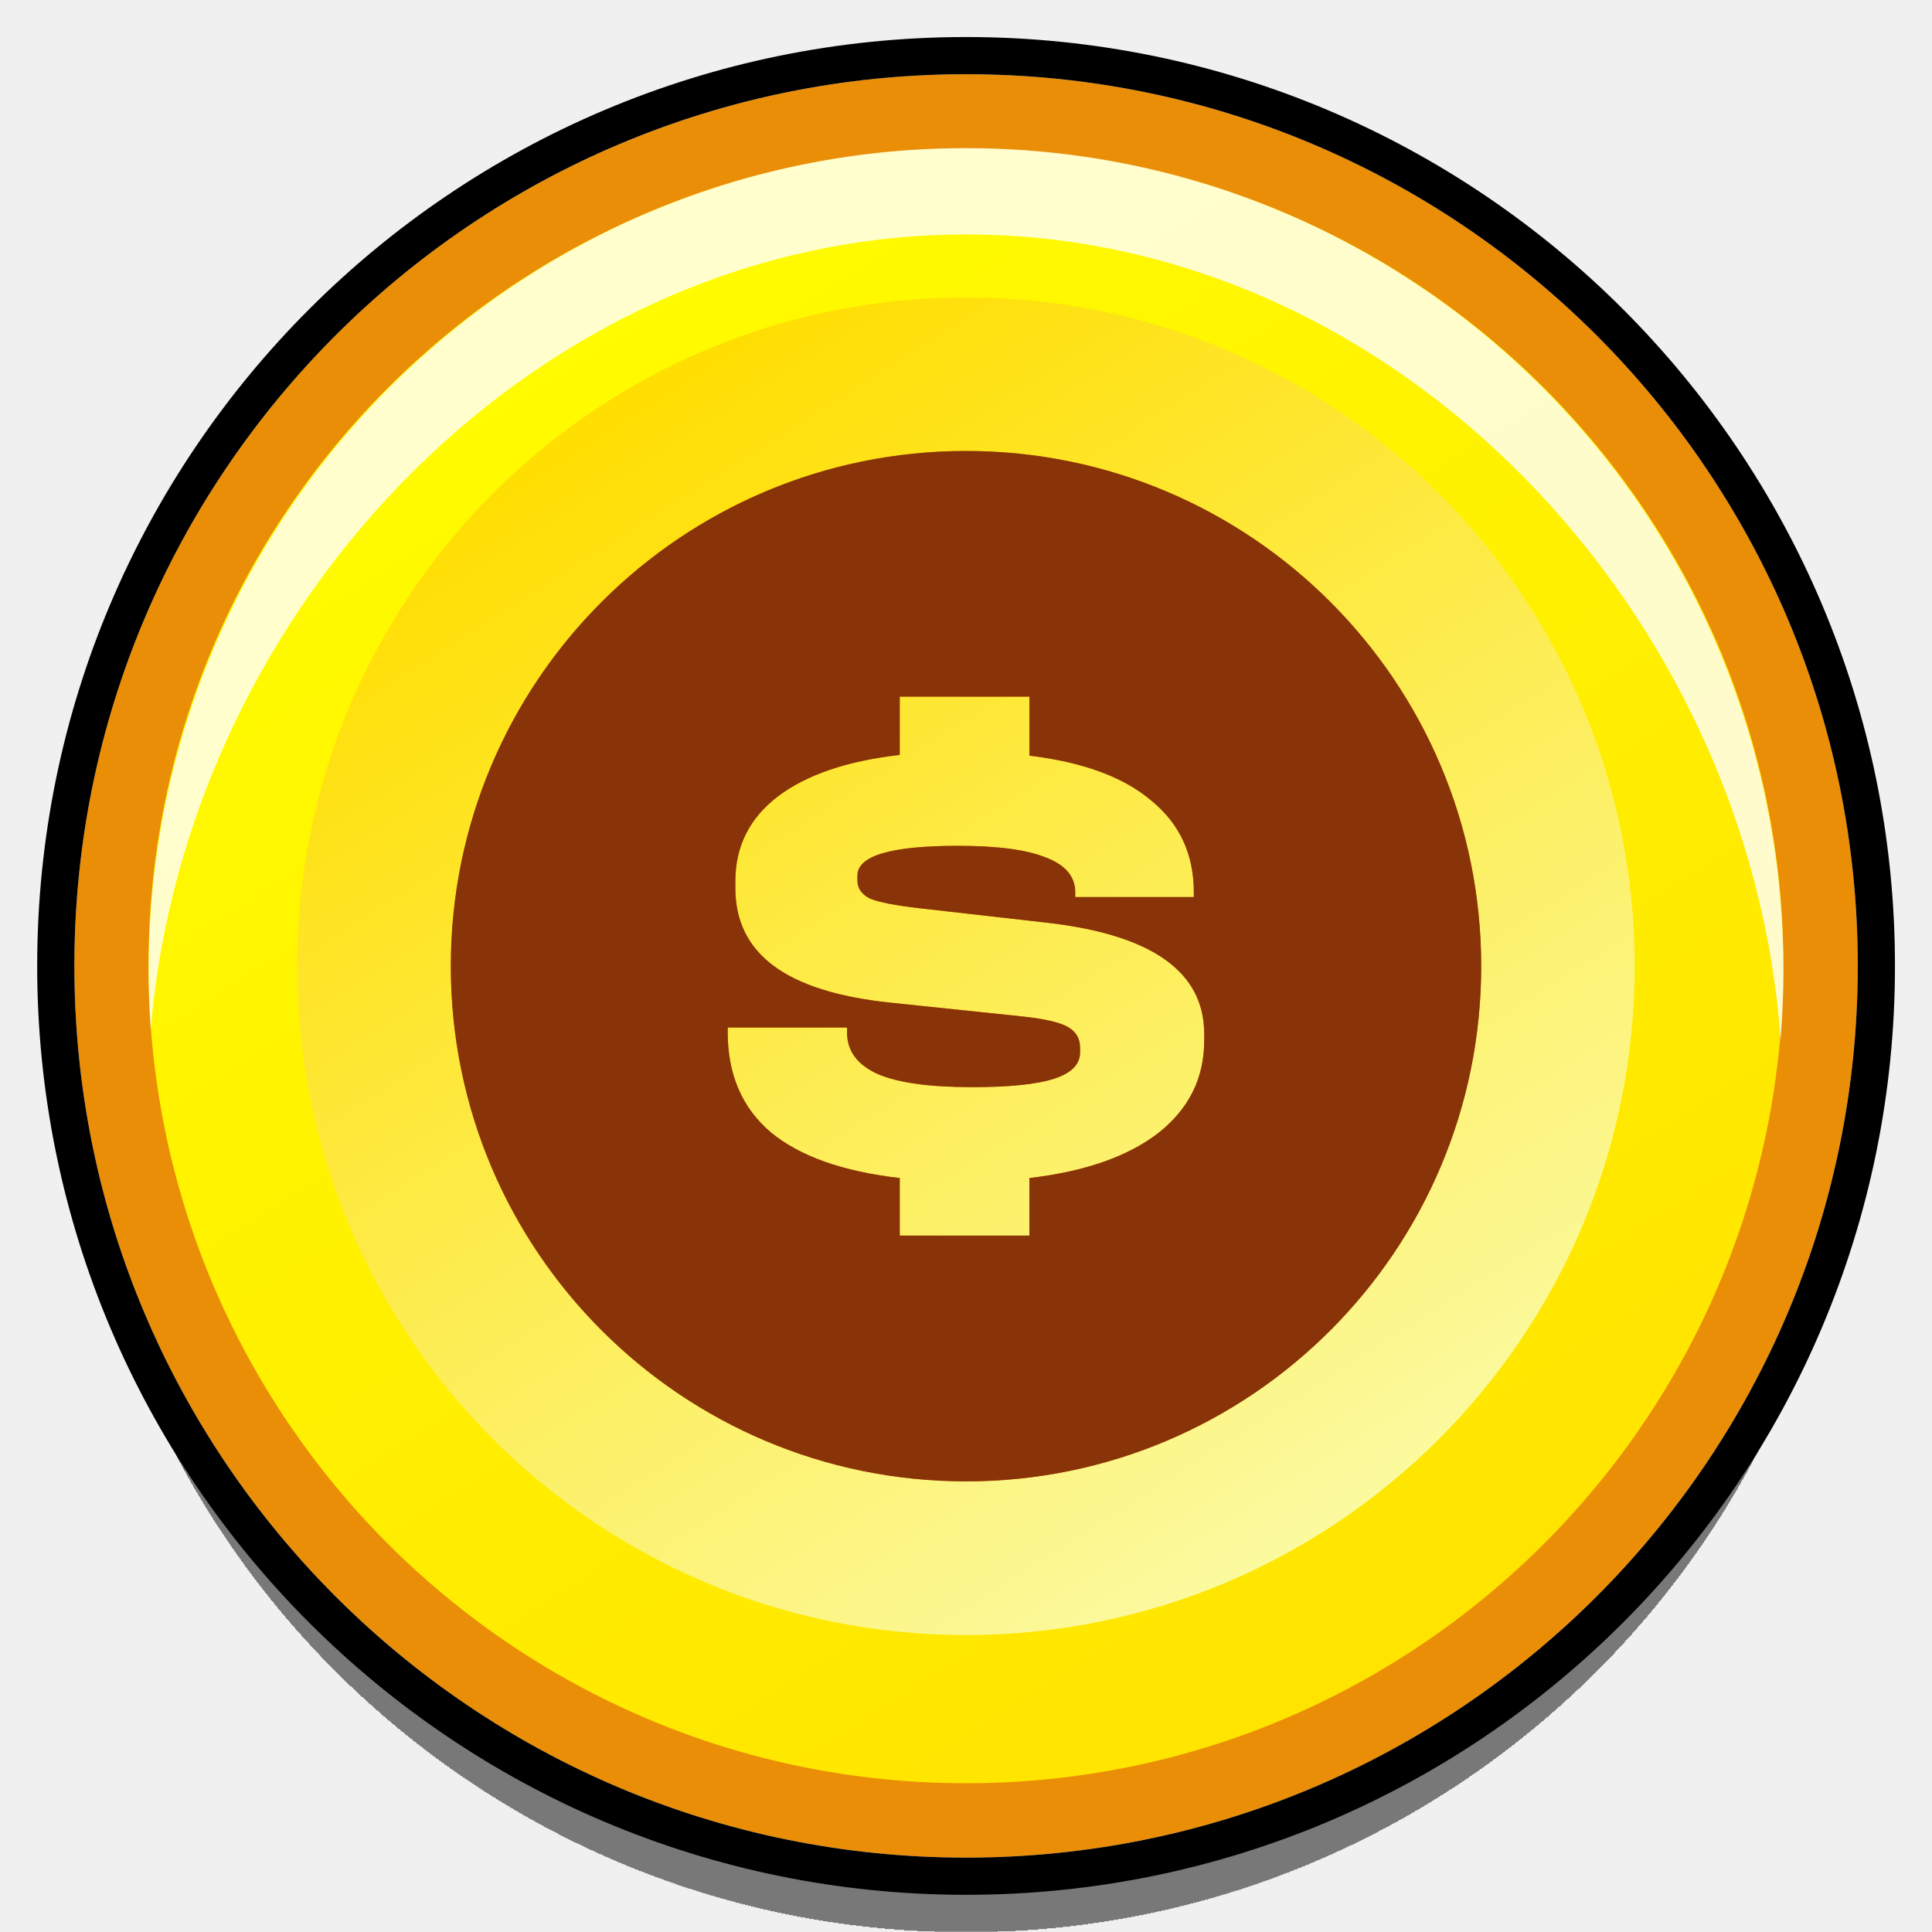
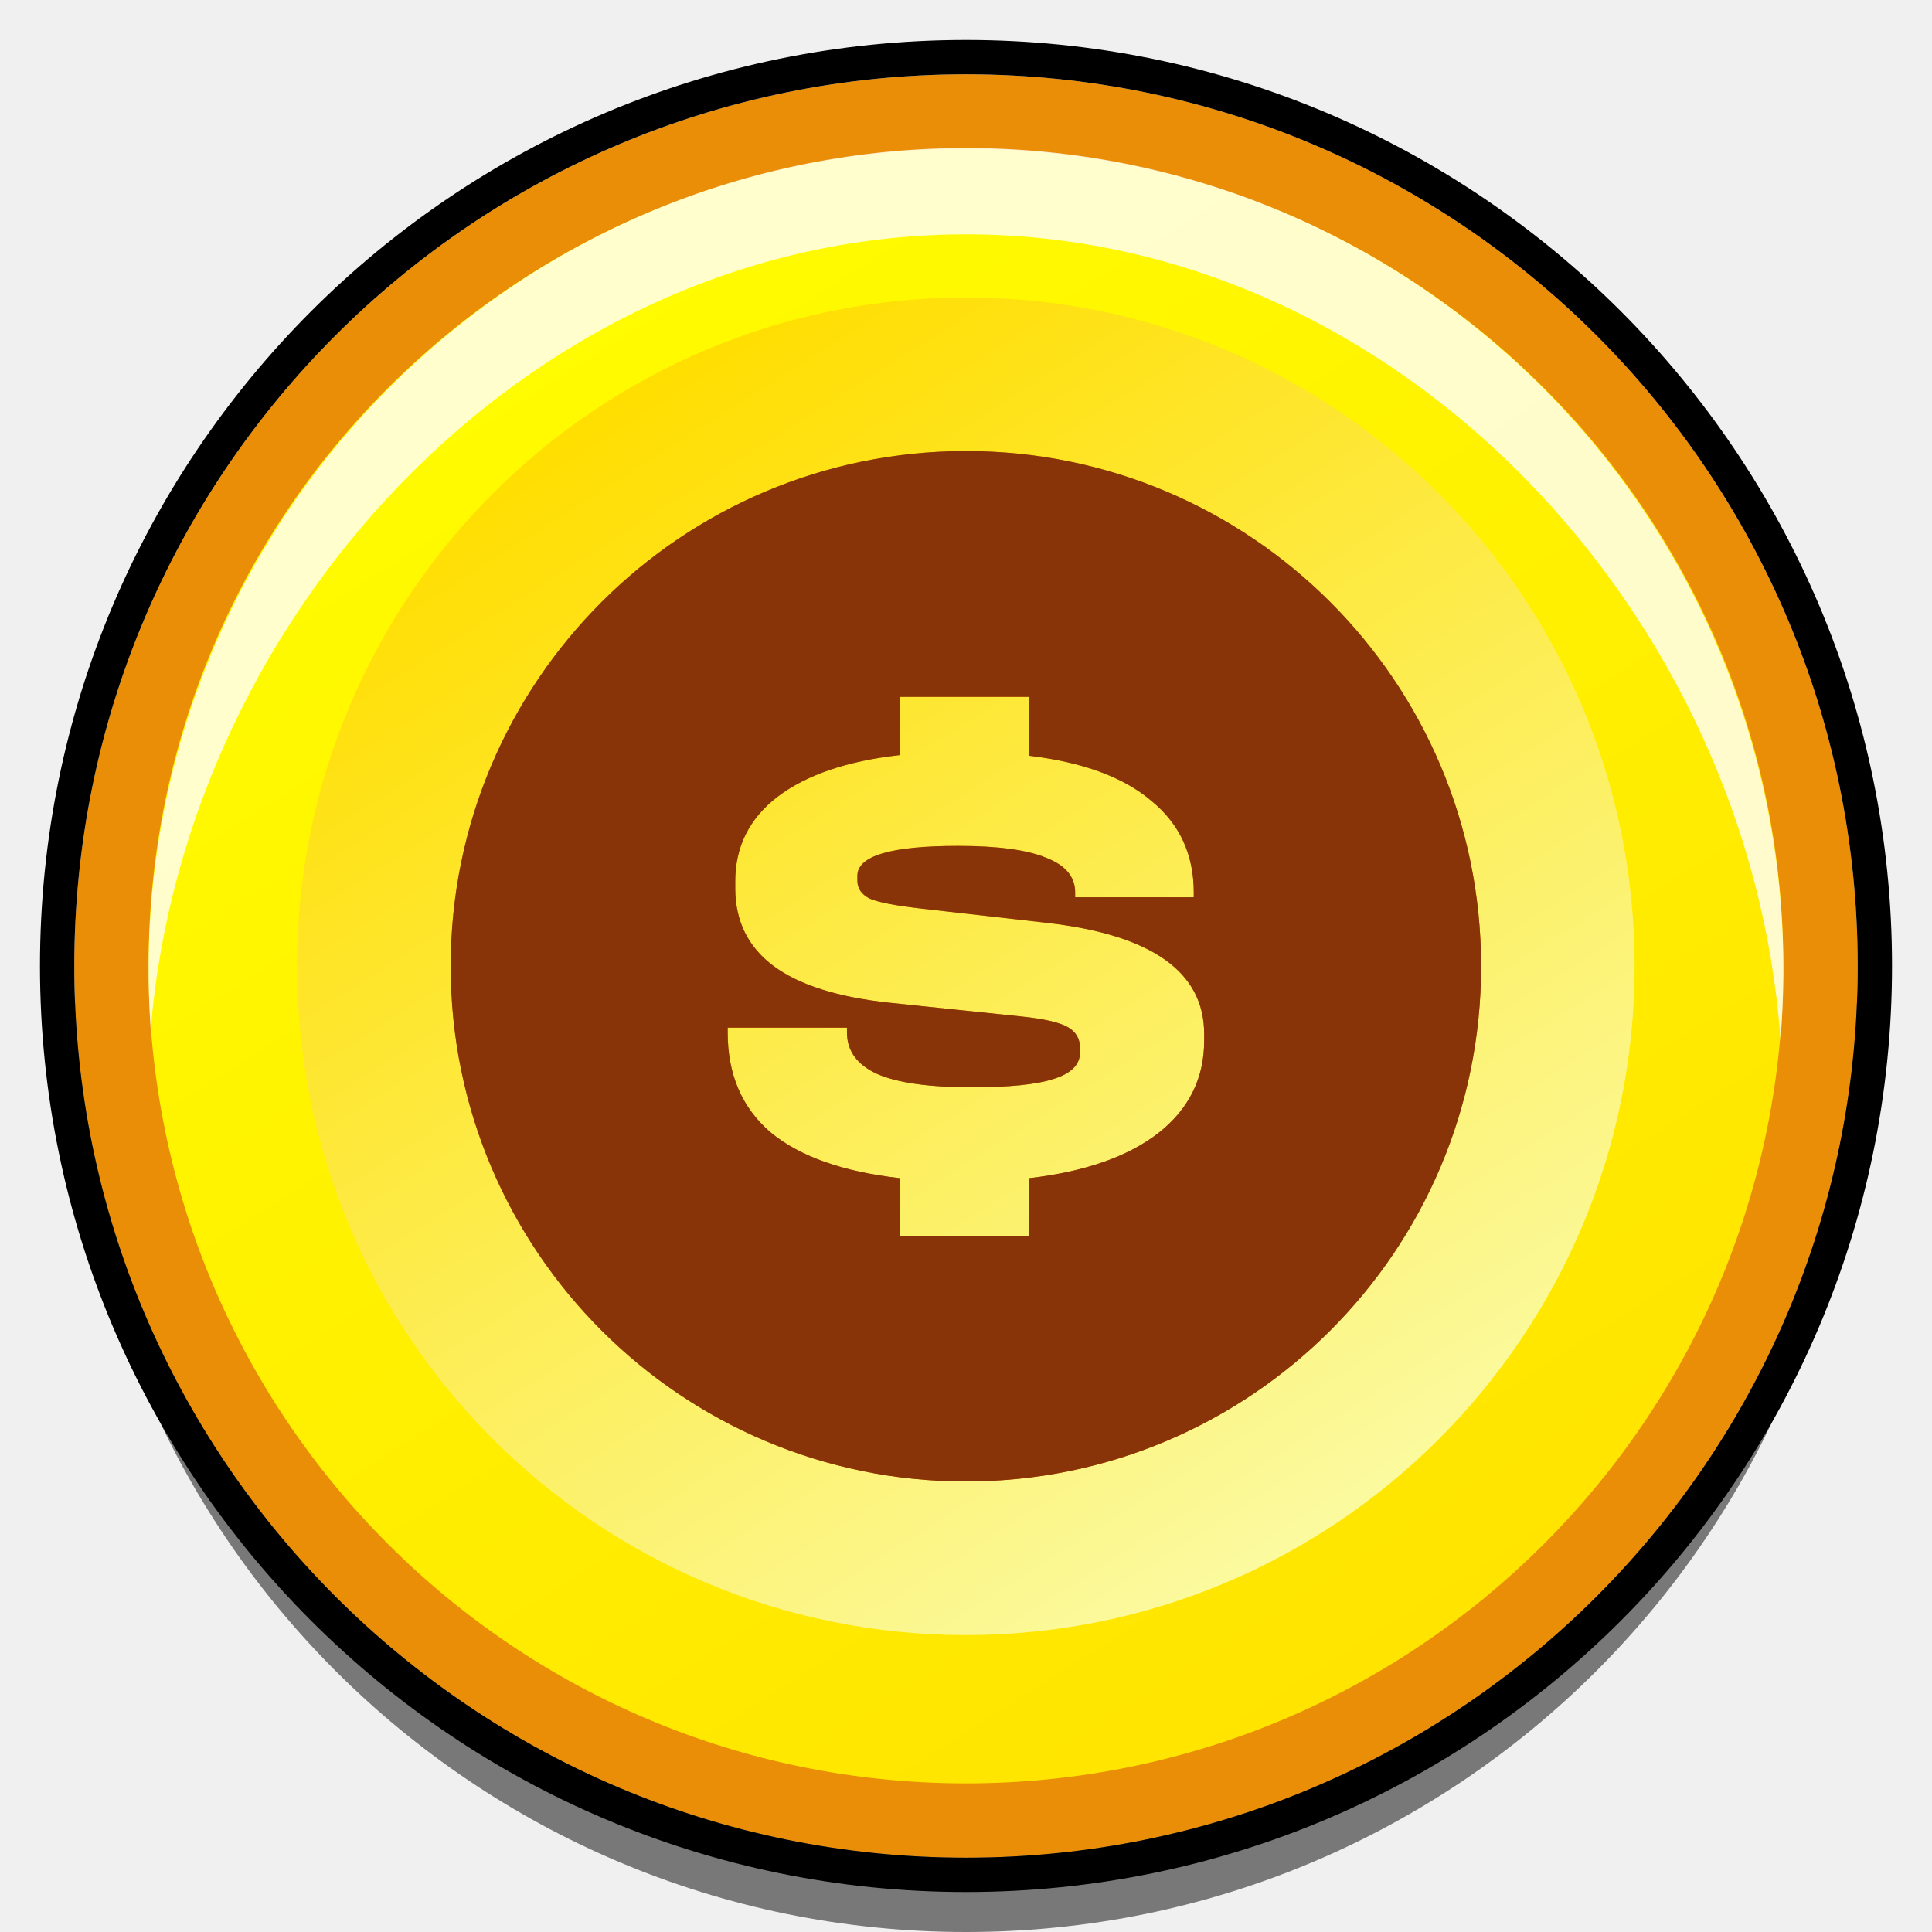
- <svg xmlns="http://www.w3.org/2000/svg" width="24" height="24" viewBox="0 0 24 24" fill="none">
-   <g clip-path="url(#clip0_6661_5514)">
-     <g filter="url(#filter0_d_6661_5514)">
-       <circle cx="12.001" cy="11.999" r="11.077" fill="#EB8E07" />
-     </g>
-     <circle cx="11.999" cy="11.998" r="10.154" fill="url(#paint0_linear_6661_5514)" />
-     <circle cx="11.999" cy="12.003" r="8.308" fill="url(#paint1_linear_6661_5514)" />
-     <path opacity="0.8" d="M22.154 12.12C22.153 12.388 22.14 12.654 22.119 12.917C21.748 7.645 17.399 2.947 12.058 2.913C6.717 2.878 2.31 7.521 1.873 12.787C1.854 12.524 1.845 12.258 1.847 11.989C1.883 6.348 6.457 1.804 12.065 1.84C17.672 1.876 22.19 6.478 22.154 12.12Z" fill="white" />
-     <path fill-rule="evenodd" clip-rule="evenodd" d="M12 18.402C15.534 18.402 18.4 15.536 18.4 12.002C18.4 8.467 15.534 5.602 12 5.602C8.465 5.602 5.6 8.467 5.6 12.002C5.6 15.536 8.465 18.402 12 18.402ZM14.959 12.842C14.959 12.072 14.31 11.612 13.012 11.463L11.418 11.282C11.119 11.248 10.915 11.207 10.806 11.162C10.703 11.11 10.651 11.035 10.651 10.938V10.877C10.651 10.63 11.068 10.507 11.9 10.507C12.395 10.507 12.759 10.556 12.995 10.653C13.236 10.745 13.357 10.889 13.357 11.084V11.144H14.83V11.084C14.83 10.613 14.655 10.234 14.304 9.947C13.96 9.654 13.454 9.467 12.788 9.387V8.654H11.177V9.378C10.522 9.453 10.017 9.625 9.661 9.895C9.31 10.165 9.135 10.515 9.135 10.946V11.032C9.135 11.44 9.293 11.762 9.609 11.997C9.925 12.233 10.404 12.385 11.048 12.454L12.693 12.626C12.969 12.655 13.158 12.698 13.262 12.755C13.365 12.813 13.417 12.899 13.417 13.014V13.074C13.417 13.223 13.308 13.333 13.089 13.402C12.877 13.47 12.538 13.505 12.073 13.505C11.544 13.505 11.154 13.45 10.901 13.341C10.648 13.226 10.522 13.054 10.522 12.824V12.764H9.04V12.824C9.04 13.347 9.218 13.761 9.574 14.065C9.936 14.364 10.47 14.553 11.177 14.634V15.349H12.788V14.634C13.477 14.553 14.011 14.367 14.39 14.074C14.769 13.775 14.959 13.393 14.959 12.928V12.842Z" fill="url(#paint2_linear_6661_5514)" />
-     <path fill-rule="evenodd" clip-rule="evenodd" d="M12 18.402C15.534 18.402 18.4 15.536 18.4 12.002C18.4 8.467 15.534 5.602 12 5.602C8.465 5.602 5.6 8.467 5.6 12.002C5.6 15.536 8.465 18.402 12 18.402ZM14.959 12.842C14.959 12.072 14.31 11.612 13.012 11.463L11.418 11.282C11.119 11.248 10.915 11.207 10.806 11.162C10.703 11.11 10.651 11.035 10.651 10.938V10.877C10.651 10.63 11.068 10.507 11.9 10.507C12.395 10.507 12.759 10.556 12.995 10.653C13.236 10.745 13.357 10.889 13.357 11.084V11.144H14.83V11.084C14.83 10.613 14.655 10.234 14.304 9.947C13.96 9.654 13.454 9.467 12.788 9.387V8.654H11.177V9.378C10.522 9.453 10.017 9.625 9.661 9.895C9.31 10.165 9.135 10.515 9.135 10.946V11.032C9.135 11.44 9.293 11.762 9.609 11.997C9.925 12.233 10.404 12.385 11.048 12.454L12.693 12.626C12.969 12.655 13.158 12.698 13.262 12.755C13.365 12.813 13.417 12.899 13.417 13.014V13.074C13.417 13.223 13.308 13.333 13.089 13.402C12.877 13.47 12.538 13.505 12.073 13.505C11.544 13.505 11.154 13.45 10.901 13.341C10.648 13.226 10.522 13.054 10.522 12.824V12.764H9.04V12.824C9.04 13.347 9.218 13.761 9.574 14.065C9.936 14.364 10.47 14.553 11.177 14.634V15.349H12.788V14.634C13.477 14.553 14.011 14.367 14.39 14.074C14.769 13.775 14.959 13.393 14.959 12.928V12.842Z" fill="#883308" />
-     <circle cx="12.001" cy="11.999" r="11.308" stroke="black" stroke-width="0.462" />
-   </g>
+ <svg xmlns="http://www.w3.org/2000/svg" width="26" height="26" viewBox="0 0 26 26" fill="none">
+   <circle opacity="0.5" cx="13" cy="14" r="12" fill="black" />
+   <circle cx="13" cy="13" r="12" fill="#EB8E07" />
+   <circle cx="12.999" cy="13" r="11" fill="url(#paint0_linear_8495_8522)" />
+   <circle cx="12.998" cy="13.004" r="9" fill="url(#paint1_linear_8495_8522)" />
+   <path opacity="0.8" d="M24 13.128C23.998 13.419 23.985 13.707 23.961 13.992C23.56 8.281 18.849 3.191 13.062 3.154C7.276 3.117 2.502 8.147 2.028 13.852C2.008 13.566 1.998 13.278 2 12.988C2.039 6.877 6.995 1.954 13.07 1.992C19.145 2.031 24.038 7.017 24 13.128Z" fill="white" />
+   <path fill-rule="evenodd" clip-rule="evenodd" d="M12.999 19.937C16.828 19.937 19.932 16.833 19.932 13.004C19.932 9.174 16.828 6.07 12.999 6.07C9.17 6.07 6.065 9.174 6.065 13.004C6.065 16.833 9.17 19.937 12.999 19.937ZM16.205 13.914C16.205 13.08 15.502 12.582 14.095 12.42L12.369 12.224C12.045 12.187 11.824 12.143 11.706 12.094C11.594 12.038 11.538 11.957 11.538 11.851V11.786C11.538 11.518 11.989 11.384 12.891 11.384C13.427 11.384 13.822 11.437 14.077 11.543C14.338 11.643 14.469 11.798 14.469 12.01V12.075H16.065V12.01C16.065 11.499 15.875 11.089 15.495 10.778C15.122 10.46 14.575 10.258 13.853 10.171V9.378H12.107V10.162C11.398 10.242 10.851 10.429 10.465 10.722C10.085 11.014 9.895 11.394 9.895 11.86V11.954C9.895 12.395 10.067 12.744 10.409 12.999C10.751 13.254 11.271 13.419 11.967 13.494L13.75 13.68C14.049 13.711 14.254 13.758 14.366 13.82C14.478 13.883 14.534 13.976 14.534 14.1V14.166C14.534 14.327 14.416 14.446 14.179 14.52C13.949 14.595 13.582 14.632 13.078 14.632C12.506 14.632 12.082 14.573 11.809 14.455C11.535 14.331 11.398 14.144 11.398 13.895V13.83H9.793V13.895C9.793 14.461 9.986 14.909 10.371 15.239C10.763 15.563 11.342 15.768 12.107 15.855V16.63H13.853V15.855C14.599 15.768 15.178 15.566 15.589 15.248C15.999 14.925 16.205 14.511 16.205 14.007V13.914Z" fill="url(#paint2_linear_8495_8522)" />
+   <path fill-rule="evenodd" clip-rule="evenodd" d="M12.999 19.937C16.828 19.937 19.932 16.833 19.932 13.004C19.932 9.174 16.828 6.07 12.999 6.07C9.17 6.07 6.065 9.174 6.065 13.004C6.065 16.833 9.17 19.937 12.999 19.937ZM16.205 13.914C16.205 13.08 15.502 12.582 14.095 12.42L12.369 12.224C12.045 12.187 11.824 12.143 11.706 12.094C11.594 12.038 11.538 11.957 11.538 11.851V11.786C11.538 11.518 11.989 11.384 12.891 11.384C13.427 11.384 13.822 11.437 14.077 11.543C14.338 11.643 14.469 11.798 14.469 12.01V12.075H16.065V12.01C16.065 11.499 15.875 11.089 15.495 10.778C15.122 10.46 14.575 10.258 13.853 10.171V9.378H12.107V10.162C11.398 10.242 10.851 10.429 10.465 10.722C10.085 11.014 9.895 11.394 9.895 11.86V11.954C9.895 12.395 10.067 12.744 10.409 12.999C10.751 13.254 11.271 13.419 11.967 13.494L13.75 13.68C14.049 13.711 14.254 13.758 14.366 13.82C14.478 13.883 14.534 13.976 14.534 14.1V14.166C14.534 14.327 14.416 14.446 14.179 14.52C13.949 14.595 13.582 14.632 13.078 14.632C12.506 14.632 12.082 14.573 11.809 14.455C11.535 14.331 11.398 14.144 11.398 13.895V13.83H9.793V13.895C9.793 14.461 9.986 14.909 10.371 15.239C10.763 15.563 11.342 15.768 12.107 15.855V16.63H13.853V15.855C14.599 15.768 15.178 15.566 15.589 15.248C15.999 14.925 16.205 14.511 16.205 14.007V13.914Z" fill="#883308" />
+   <circle cx="13" cy="13" r="12.231" stroke="black" stroke-width="0.462" />
  <defs>
-     <filter id="filter0_d_6661_5514" x="0.924" y="0.922" width="22.154" height="23.075" filterUnits="userSpaceOnUse" color-interpolation-filters="sRGB">
-       <feFlood flood-opacity="0" result="BackgroundImageFix" />
-       <feColorMatrix in="SourceAlpha" type="matrix" values="0 0 0 0 0 0 0 0 0 0 0 0 0 0 0 0 0 0 127 0" result="hardAlpha" />
-       <feOffset dy="0.923" />
-       <feComposite in2="hardAlpha" operator="out" />
-       <feColorMatrix type="matrix" values="0 0 0 0 0 0 0 0 0 0 0 0 0 0 0 0 0 0 0.5 0" />
-       <feBlend mode="normal" in2="BackgroundImageFix" result="effect1_dropShadow_6661_5514" />
-       <feBlend mode="normal" in="SourceGraphic" in2="effect1_dropShadow_6661_5514" result="shape" />
-     </filter>
-     <linearGradient id="paint0_linear_6661_5514" x1="6.56" y1="3.426" x2="17.439" y2="20.57" gradientUnits="userSpaceOnUse">
+     <linearGradient id="paint0_linear_8495_8522" x1="7.106" y1="3.714" x2="18.892" y2="22.286" gradientUnits="userSpaceOnUse">
      <stop stop-color="#FFFC00" />
      <stop offset="0.5" stop-color="#FFF000" />
      <stop offset="1" stop-color="#FFE400" />
    </linearGradient>
-     <linearGradient id="paint1_linear_6661_5514" x1="7.548" y1="4.989" x2="16.45" y2="19.017" gradientUnits="userSpaceOnUse">
+     <linearGradient id="paint1_linear_8495_8522" x1="8.176" y1="5.406" x2="17.82" y2="20.602" gradientUnits="userSpaceOnUse">
      <stop stop-color="#FFDE00" />
      <stop offset="0.5" stop-color="#FDEC50" />
      <stop offset="1" stop-color="#FBFA9F" />
    </linearGradient>
-     <linearGradient id="paint2_linear_6661_5514" x1="8.488" y1="5.716" x2="15.321" y2="16.317" gradientUnits="userSpaceOnUse">
+     <linearGradient id="paint2_linear_8495_8522" x1="9.194" y1="6.194" x2="16.597" y2="17.678" gradientUnits="userSpaceOnUse">
      <stop stop-color="#E8991E" />
      <stop offset="0.5" stop-color="#E88908" />
      <stop offset="1" stop-color="#D97500" />
    </linearGradient>
-     <clipPath id="clip0_6661_5514">
-       <rect width="24" height="24" fill="white" />
-     </clipPath>
  </defs>
</svg>
